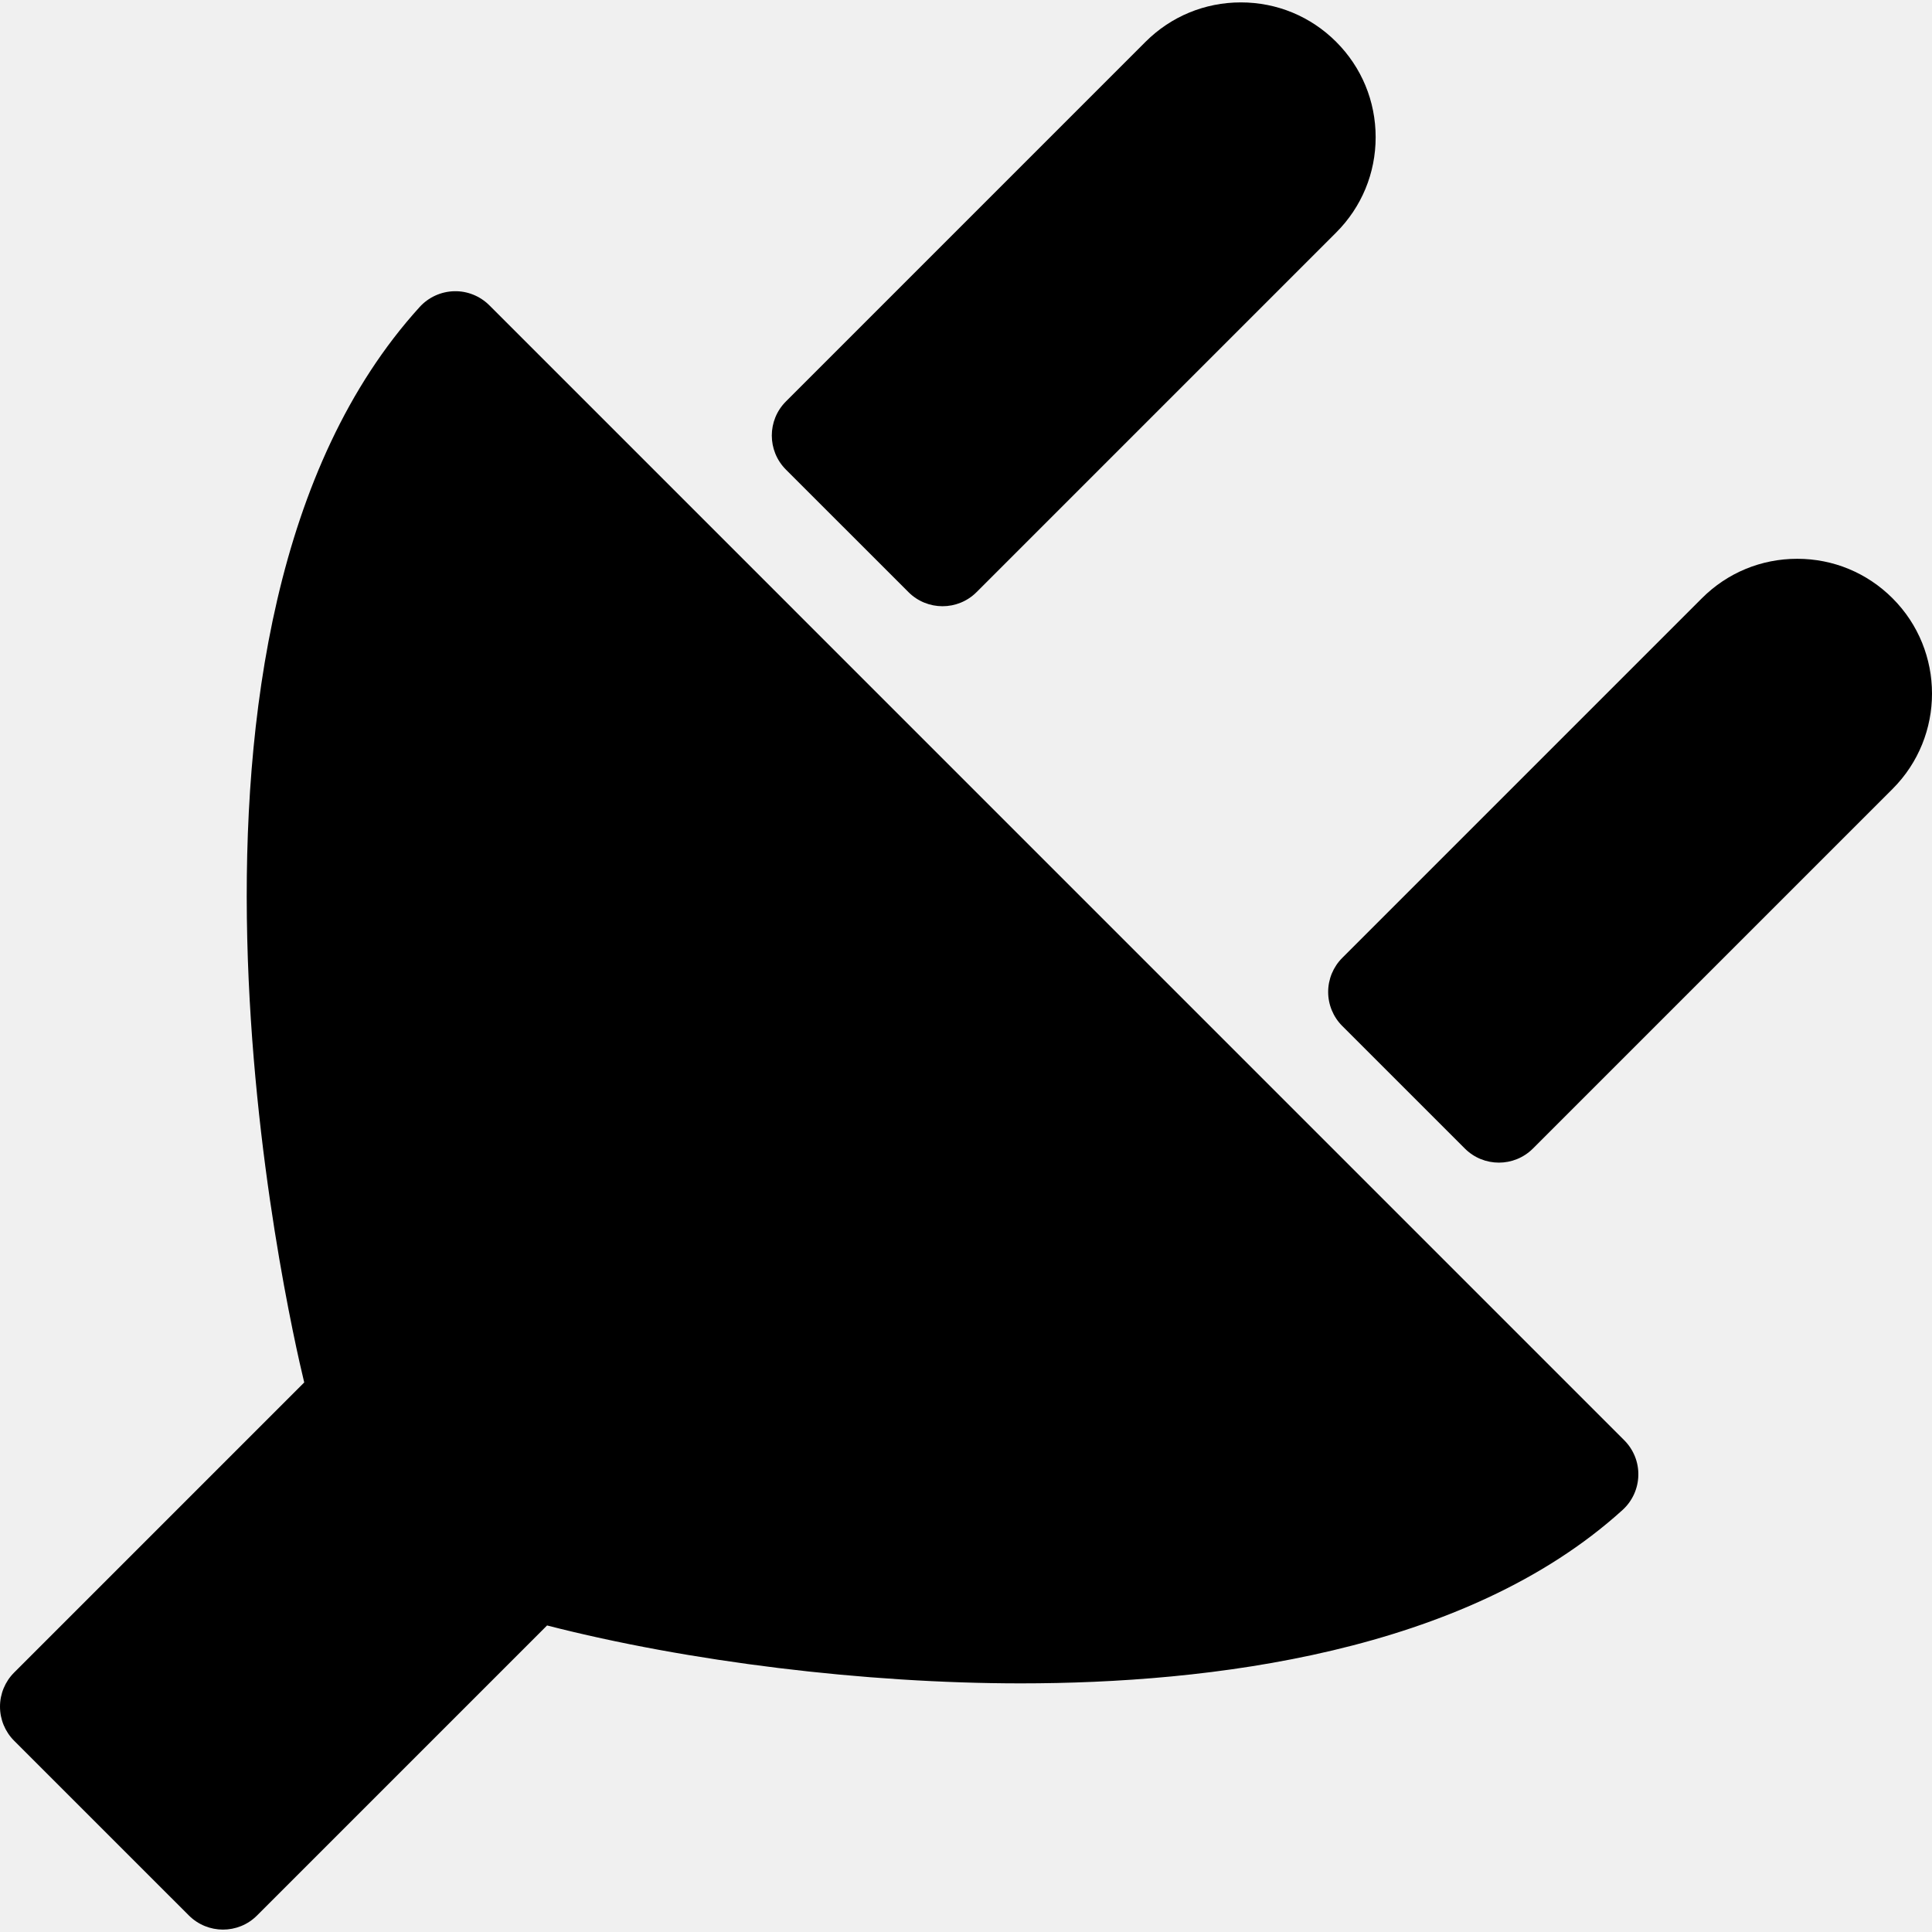
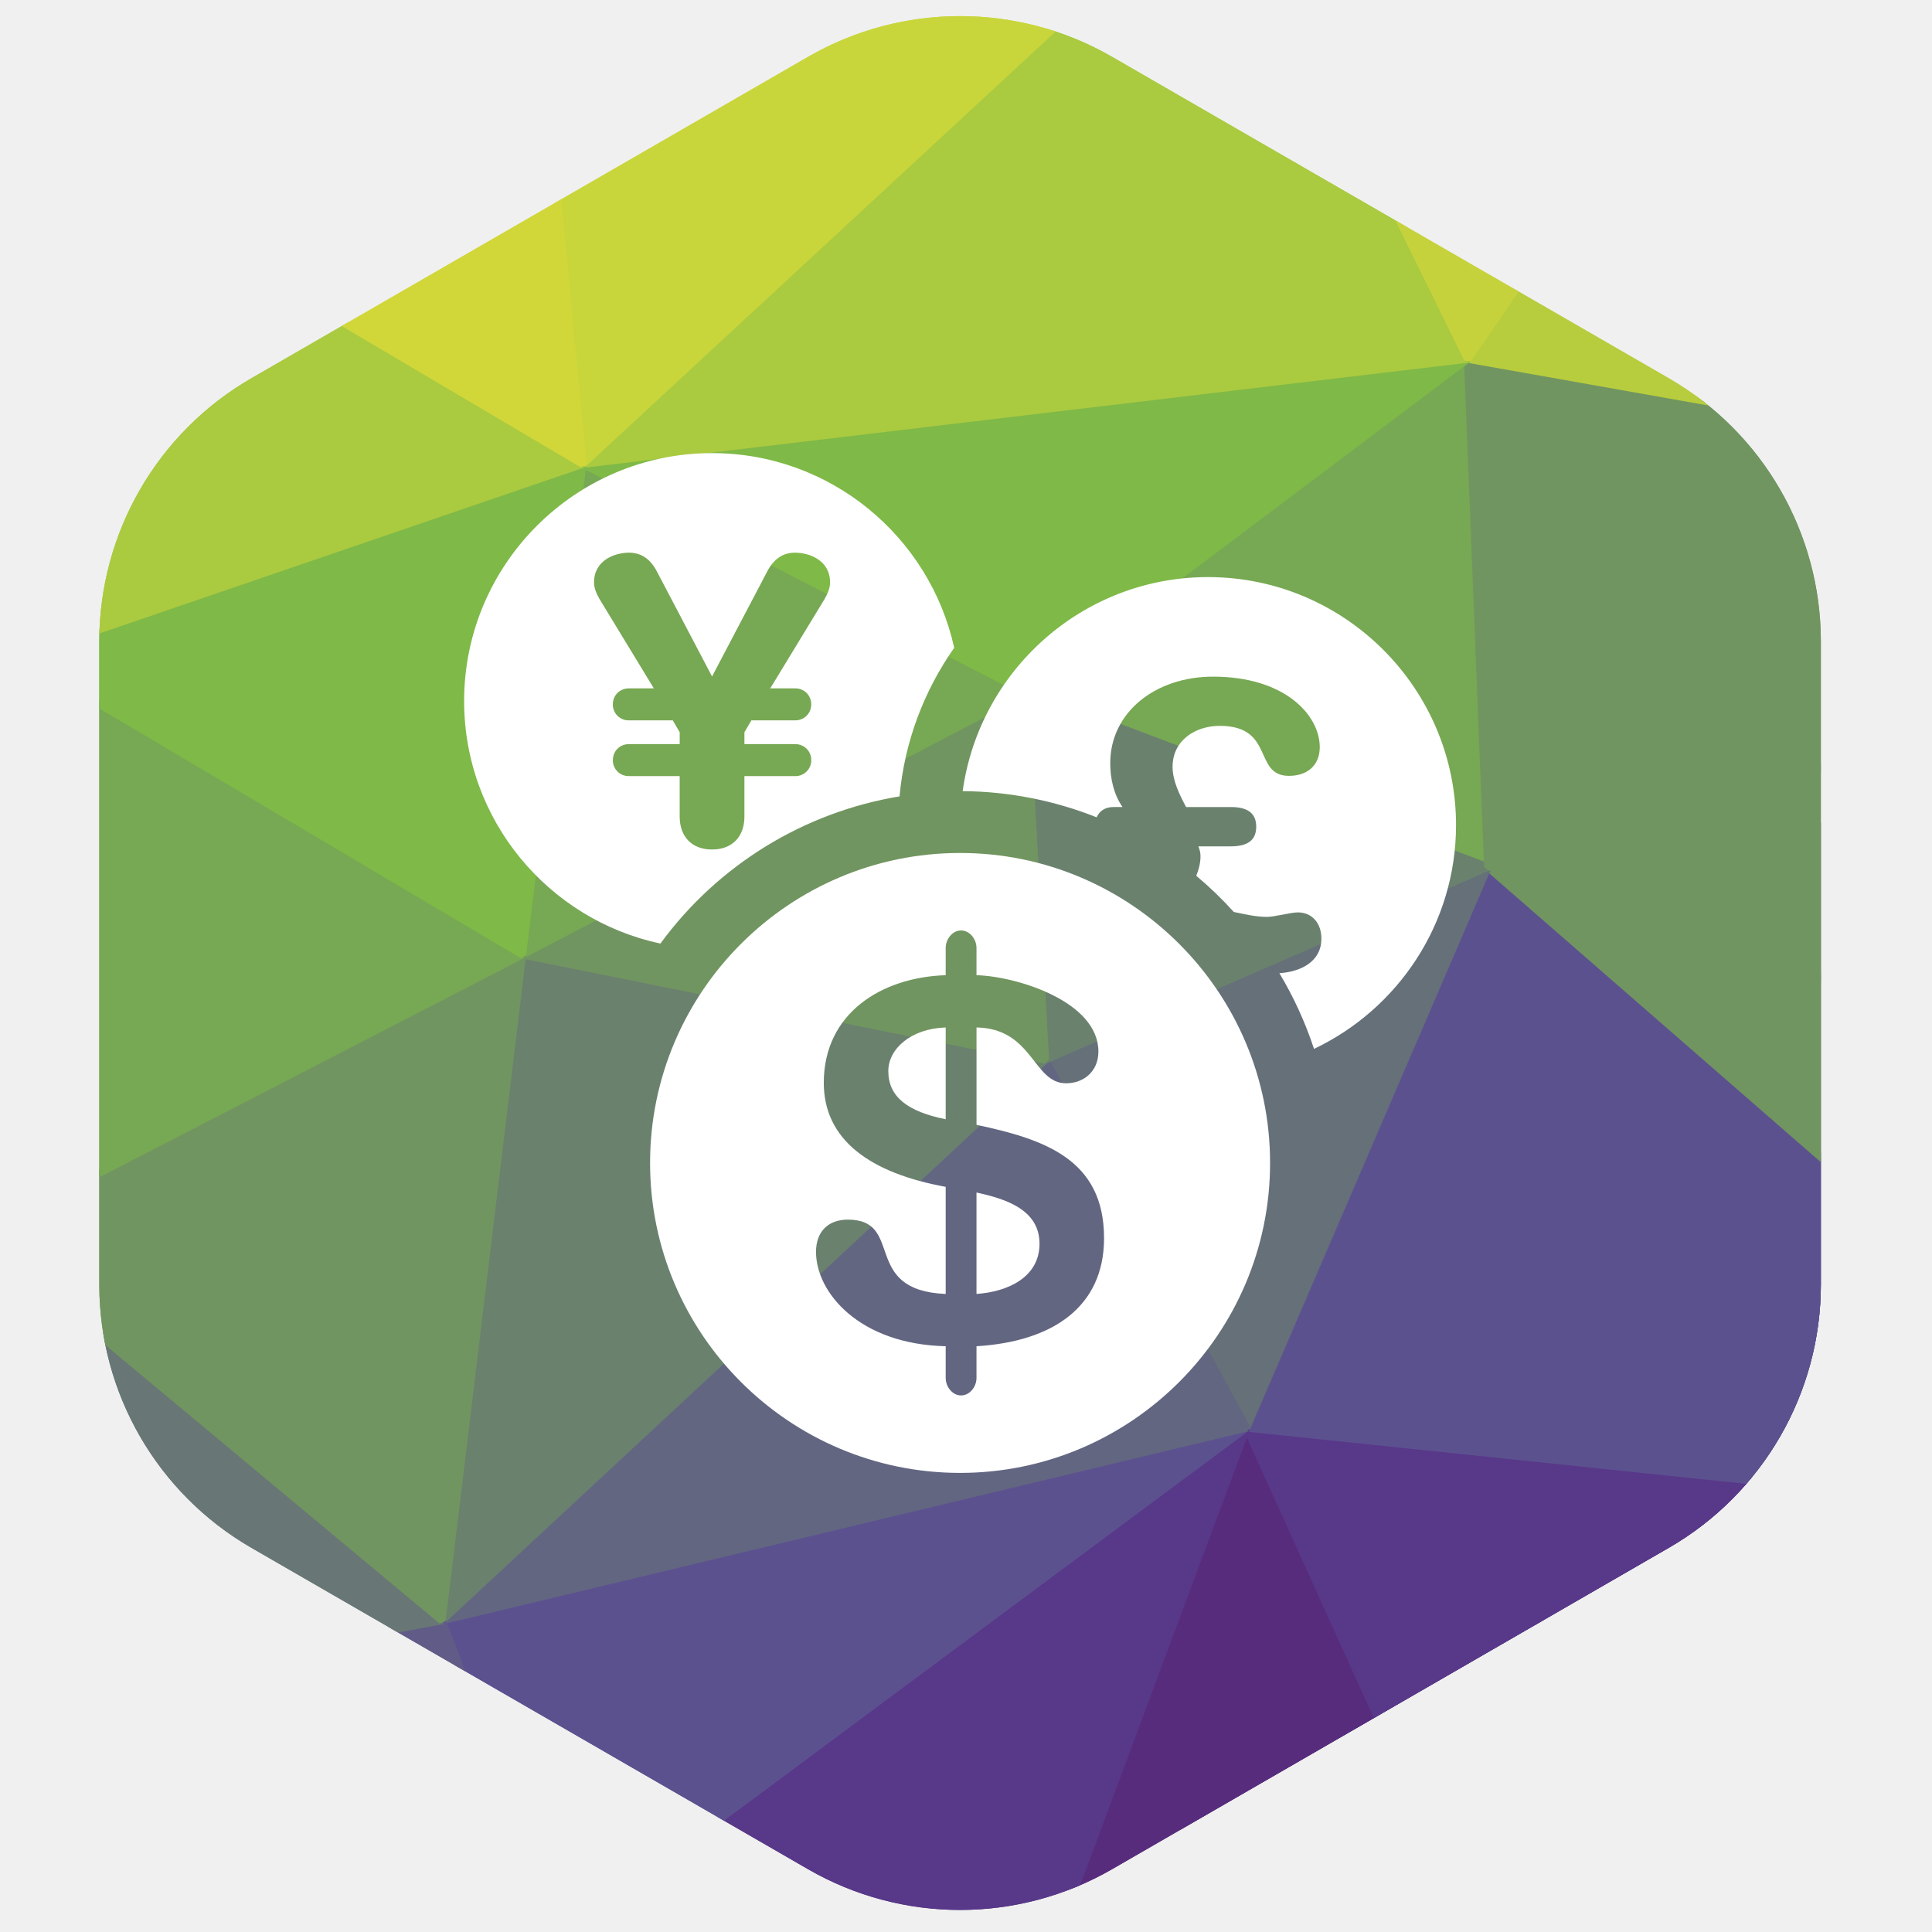
- <svg xmlns="http://www.w3.org/2000/svg" version="1.1" id="Capa_1" x="0px" y="0px" width="99.012px" height="99.012px" viewBox="0 0 99.012 99.012" style="enable-background:new 0 0 99.012 99.012;" xml:space="preserve">
-   <g>
-     <g>
-       <path d="M25.08,15.648c-0.478-0.478-1.135-0.742-1.805-0.723c-0.675,0.017-1.314,0.309-1.768,0.808    c-14.829,16.325-6.762,51.623-5.916,55.115L0.723,85.717C0.26,86.18,0,86.808,0,87.463c0,0.654,0.26,1.283,0.723,1.746    l8.958,8.957c0.482,0.48,1.114,0.723,1.746,0.723c0.631,0,1.264-0.24,1.745-0.723l14.865-14.864    c7.237,1.859,16.289,2.968,24.28,2.968c9.599,0,22.739-1.543,30.836-8.886c0.5-0.454,0.793-1.093,0.809-1.769    c0.018-0.676-0.245-1.328-0.723-1.805L25.08,15.648z" />
-       <path d="M46.557,30.345c0.482,0.482,1.114,0.723,1.746,0.723c0.632,0,1.264-0.241,1.746-0.724l18.428-18.428    c1.305-1.305,2.023-3.04,2.023-4.885c0-1.846-0.719-3.582-2.023-4.886c-1.305-1.305-3.039-2.022-4.885-2.022    c-1.845,0-3.581,0.718-4.887,2.022L40.277,20.574c-0.964,0.964-0.964,2.527,0,3.492L46.557,30.345z" />
-       <path d="M96.99,30.661c-1.305-1.305-3.039-2.024-4.885-2.024c-1.847,0-3.582,0.718-4.886,2.023L68.79,49.089    c-0.464,0.463-0.724,1.091-0.724,1.746s0.26,1.282,0.724,1.746l6.28,6.278c0.481,0.482,1.113,0.724,1.746,0.724    c0.631,0,1.264-0.241,1.746-0.724l18.43-18.429C99.686,37.735,99.686,33.353,96.99,30.661z" />
+ <svg xmlns="http://www.w3.org/2000/svg" xmlns:xlink="http://www.w3.org/1999/xlink" width="100" height="100" viewBox="0 0 100 100">
+   <defs>
+     <path id="a" d="M36.826 2.222l-28.82 16.64A15.73 15.73 0 0 0 .139 32.486v33.282c0 5.62 3 10.813 7.867 13.624l28.82 16.64a15.735 15.735 0 0 0 15.733 0l28.822-16.64a15.734 15.734 0 0 0 7.866-13.624V32.485c0-5.62-2.999-10.812-7.866-13.622L52.56 2.222A15.722 15.722 0 0 0 44.693.115c-2.717 0-5.432.702-7.867 2.107z" />
+   </defs>
+   <g fill="none" fill-rule="evenodd">
+     <g transform="translate(5 .719)">
+       <mask id="b" fill="#fff">
+         <use xlink:href="#a" />
+       </mask>
+       <path fill="#0F186D" d="M56.091 107.15h53.879V41.874H56.09z" mask="url(#b)" />
+       <path fill="#583889" d="M86.477 91.485L59.41 73.347l.127-.357 52.056 5.441.069.37-24.987 12.697z" mask="url(#b)" />
+       <path fill="#583889" d="M111.573 78.626l-52.056-5.442 27.07 18.138z" mask="url(#b)" />
+       <path fill="#582C7D" d="M47.017 106.936l-.177-.264 12.494-33.555.363-.014 15.616 34.464-.185.276z" mask="url(#b)" />
+       <path fill="#582C7D" d="M59.517 73.184l-12.493 33.557 28.11.906z" mask="url(#b)" />
+       <path fill="#583889" d="M74.956 107.729L59.339 73.266l.287-.243 27.07 18.138.05.275-11.451 16.324z" mask="url(#b)" />
+       <path fill="#583889" d="M59.517 73.184l15.617 34.463 11.452-16.324z" mask="url(#b)" />
+       <path fill="#5C518F" d="M59.497 73.38l-.158-.273 12.493-29.021.308-.07 39.562 34.463-.149.342z" mask="url(#b)" />
+       <path fill="#5C518F" d="M72.01 44.162L59.519 73.185l52.055 5.441z" mask="url(#b)" />
+       <path fill="#719560" d="M71.882 44.31l.19-.333 43.728 14.51.13.226-4.165 19.952-.32.108z" mask="url(#b)" />
+       <path fill="#719560" d="M72.01 44.162l39.563 34.464 4.165-19.952z" mask="url(#b)" />
+       <path fill="#719560" d="M71.95 44.349l.006-.374 55.179-16.325.238.256-11.451 30.835-.245.117z" mask="url(#b)" />
+       <path fill="#719560" d="M127.19 27.838L72.01 44.162l43.727 14.512z" mask="url(#b)" />
+       <path fill="#583889" d="M24.06 99.672l-.057-.343 35.399-26.3.3.224-12.495 33.556-.243.117z" mask="url(#b)" />
+       <path fill="#583889" d="M59.517 73.184L24.12 99.485l22.905 7.256z" mask="url(#b)" />
+       <path fill="#5C518F" d="M23.936 99.555L17.69 83.231l.137-.26 41.644-9.976.163.347-35.398 26.3z" mask="url(#b)" />
+       <path fill="#5C518F" d="M17.873 83.16l6.246 16.325 35.399-26.3z" mask="url(#b)" />
+       <path fill="#657079" d="M48.935 54.232l.093-.272 22.905-9.977.258.257-12.493 29.022-.352.017z" mask="url(#b)" />
+       <path fill="#657079" d="M72.01 44.162L49.108 54.14l10.41 19.046z" mask="url(#b)" />
+       <path fill="#626681" d="M17.74 83.018l31.233-29.023.305.05L59.69 73.091l-.127.284-41.645 9.976z" mask="url(#b)" />
+       <path fill="#626681" d="M49.106 54.139L17.873 83.16l41.644-9.976z" mask="url(#b)" />
+       <path fill="#77A853" d="M47.996 35.276l-.048-.34 22.904-17.23.313.148 1.042 26.301-.265.19z" mask="url(#b)" />
+       <path fill="#77A853" d="M70.97 17.862L48.065 35.093l23.946 9.07z" mask="url(#b)" />
+       <path fill="#6A816E" d="M48.911 54.15L47.87 35.103l.265-.194 23.946 9.07.009.362-22.906 9.977z" mask="url(#b)" />
+       <path fill="#6A816E" d="M72.01 44.162l-23.945-9.068 1.042 19.045z" mask="url(#b)" />
+       <path fill="#6A816E" d="M17.678 83.137l4.164-34.463.233-.169 27.07 5.443.094.334-31.233 29.022z" mask="url(#b)" />
+       <path fill="#6A816E" d="M49.106 54.139l-27.07-5.442-4.163 34.464z" mask="url(#b)" />
+       <path fill="#719560" d="M71.815 44.17l-1.04-26.3.229-.2 56.221 9.976.02.38L72.066 44.35z" mask="url(#b)" />
+       <path fill="#719560" d="M70.97 17.862l1.041 26.3 55.18-16.324z" mask="url(#b)" />
+       <path fill="#B7CD3E" d="M70.935 18.054l-.127-.303L83.301-.39l.268-.053 43.726 28.115-.139.357z" mask="url(#b)" />
+       <path fill="#B7CD3E" d="M83.463-.277L70.97 17.861l56.22 9.977z" mask="url(#b)" />
+       <path fill="#605C87" d="M-16.532 89.7l.012-.382 34.358-6.348.217.121 6.246 16.326-.229.26z" mask="url(#b)" />
+       <path fill="#605C87" d="M-16.485 89.51l40.604 9.976-6.246-16.326z" mask="url(#b)" />
+       <path fill="#719560" d="M21.998 48.89l-.052-.366L47.975 34.92l.285.162 1.041 19.046-.234.203z" mask="url(#b)" />
+       <path fill="#719560" d="M48.065 35.093L22.036 48.697l27.07 5.441z" mask="url(#b)" />
+       <path fill="#77A853" d="M21.842 48.674l3.125-25.394.283-.15 22.905 11.79.001.347L22.128 48.87z" mask="url(#b)" />
+       <path fill="#77A853" d="M25.16 23.303l-3.124 25.394 26.029-13.604z" mask="url(#b)" />
+       <path fill="#7FB947" d="M25.07 23.477l.067-.368 45.81-5.442.14.351L48.182 35.25l-.207.017z" mask="url(#b)" />
+       <path fill="#7FB947" d="M70.97 17.862l-45.81 5.44 22.905 11.791z" mask="url(#b)" />
+       <path fill="#687775" d="M-16.667 89.438l10.412-26.302.307-.077 23.945 19.952-.088.342-34.358 6.35z" mask="url(#b)" />
+       <path fill="#687775" d="M-6.073 63.208L-16.485 89.51l34.358-6.348z" mask="url(#b)" />
+       <path fill="#719560" d="M-6.199 63.359l.036-.324 28.11-14.51.284.196-4.164 34.464-.32.126z" mask="url(#b)" />
+       <path fill="#719560" d="M22.037 48.697l-28.11 14.51 23.946 19.954z" mask="url(#b)" />
+       <path fill="#77A853" d="M-6.268 63.195l2.08-29.929.297-.155 26.028 15.42-.01.34-28.11 14.511z" mask="url(#b)" />
+       <path fill="#77A853" d="M-3.99 33.28l-2.083 29.928 28.11-14.51z" mask="url(#b)" />
+       <path fill="#AACA40" d="M25.028 23.16L58.343-7.677l.31.058 12.492 25.394-.152.28-45.81 5.442z" mask="url(#b)" />
+       <path fill="#AACA40" d="M58.476-7.533L25.16 23.304 70.97 17.86z" mask="url(#b)" />
+       <path fill="#C6D23C" d="M70.794 17.948L58.3-7.446l.23-.274L83.517-.465l.106.298-12.493 18.14z" mask="url(#b)" />
+       <path fill="#C6D23C" d="M83.463-.277L58.476-7.533 70.97 17.861z" mask="url(#b)" />
+       <path fill="#7FB947" d="M-4.091 33.447l.036-.352 29.151-9.977.259.209-3.124 25.395-.294.144z" mask="url(#b)" />
+       <path fill="#7FB947" d="M25.16 23.303L-3.99 33.28l26.026 15.417z" mask="url(#b)" />
+       <path fill="#AACA40" d="M-4.187 33.28V6.071l.295-.17 29.151 17.232-.035.354-29.151 9.976z" mask="url(#b)" />
+       <path fill="#AACA40" d="M-3.99 6.071V33.28l29.15-9.975z" mask="url(#b)" />
+       <path fill="#C9D63B" d="M24.965 23.322l-3.123-32.65.204-.214 36.439 1.815.123.338-33.315 30.835z" mask="url(#b)" />
+       <path fill="#C9D63B" d="M58.476-7.533l-36.44-1.813 3.125 32.65z" mask="url(#b)" />
+       <path fill="#D1D739" d="M-4.09 6.24l-.001-.336L21.937-9.515l.295.15 3.123 32.65-.294.186z" mask="url(#b)" />
+       <path fill="#D1D739" d="M22.037-9.347L-3.991 6.071l29.152 17.232z" mask="url(#b)" />
+     </g>
+     <g fill="#FFF">
+       <path d="M31.722 39.343c0-.467.359-.827.828-.827h2.632V37.9l-.36-.615h-2.274a.813.813 0 0 1-.827-.828c0-.467.358-.827.827-.827h1.295l-2.801-4.605c-.148-.255-.296-.573-.296-.87 0-1.168 1.082-1.549 1.823-1.549.891 0 1.295.701 1.444.997l2.843 5.412 2.843-5.412c.15-.296.552-.997 1.44-.997.745 0 1.826.382 1.826 1.548 0 .298-.148.616-.295.87l-2.802 4.606h1.294c.466 0 .827.36.827.827 0 .468-.361.828-.827.828h-2.27l-.361.615v.616h2.632c.465 0 .827.36.827.827a.815.815 0 0 1-.827.828h-2.632v2.1c0 1.018-.617 1.699-1.675 1.699-1.06 0-1.675-.68-1.675-1.7v-2.1h-2.633a.812.812 0 0 1-.826-.827M46.56 41.22c.261-2.843 1.271-5.47 2.829-7.69-1.267-5.755-6.404-10.077-12.533-10.077-7.074 0-12.833 5.758-12.833 12.835 0 6.16 4.363 11.315 10.16 12.55a19.243 19.243 0 0 1 12.377-7.618M62.528 29.87c-6.478 0-11.838 4.832-12.7 11.079a19.14 19.14 0 0 1 6.934 1.355c.143-.328.437-.534.895-.534h.444c-.444-.636-.635-1.443-.635-2.27 0-2.63 2.334-4.477 5.327-4.477 3.716 0 5.517 1.995 5.517 3.65 0 .956-.657 1.485-1.592 1.485-1.867 0-.722-2.588-3.586-2.588-1.251 0-2.44.743-2.44 2.122 0 .721.36 1.443.7 2.08h2.314c.87 0 1.316.319 1.316 1.018 0 .7-.445 1.017-1.316 1.017h-1.678c.066.171.11.32.11.51 0 .342-.086.683-.219 1.014a19.343 19.343 0 0 1 1.942 1.872c.589.118 1.113.255 1.736.255.357 0 1.233-.233 1.568-.233.784 0 1.23.594 1.23 1.357 0 1.197-1.07 1.717-2.174 1.79a19.386 19.386 0 0 1 1.792 3.919c4.337-2.061 7.351-6.473 7.351-11.587-.003-7.075-5.76-12.834-12.836-12.834M50.543 61.723v5.25c1.59-.104 3.262-.847 3.262-2.598 0-1.805-1.834-2.335-3.262-2.652M45.979 55.436c0 1.329.982 2.096 2.97 2.496v-4.75c-1.806.055-2.97 1.114-2.97 2.254" />
+       <path d="M50.543 69.68v1.646c0 .452-.348.902-.798.902-.451 0-.796-.45-.796-.902v-1.645c-4.48-.105-6.712-2.785-6.712-4.882 0-1.06.636-1.671 1.645-1.671 2.97 0 .661 3.662 5.067 3.847v-5.544c-3.929-.716-6.31-2.44-6.31-5.385 0-3.606 2.994-5.464 6.31-5.57v-1.413c0-.452.345-.903.796-.903.45 0 .798.451.798.903v1.413c2.065.055 6.31 1.352 6.31 3.953 0 1.035-.772 1.642-1.673 1.642-1.722 0-1.7-2.833-4.636-2.89v5.04c3.501.743 6.602 1.777 6.602 5.865 0 3.553-2.655 5.358-6.603 5.595m-.85-25.531c-8.847 0-16.045 7.198-16.045 16.044 0 8.847 7.198 16.043 16.045 16.043 8.846 0 16.046-7.195 16.046-16.043 0-8.847-7.2-16.044-16.046-16.044" />
    </g>
  </g>
-   <g>
- </g>
-   <g>
- </g>
-   <g>
- </g>
-   <g>
- </g>
-   <g>
- </g>
-   <g>
- </g>
-   <g>
- </g>
-   <g>
- </g>
-   <g>
- </g>
-   <g>
- </g>
-   <g>
- </g>
-   <g>
- </g>
-   <g>
- </g>
-   <g>
- </g>
-   <g>
- </g>
</svg>
